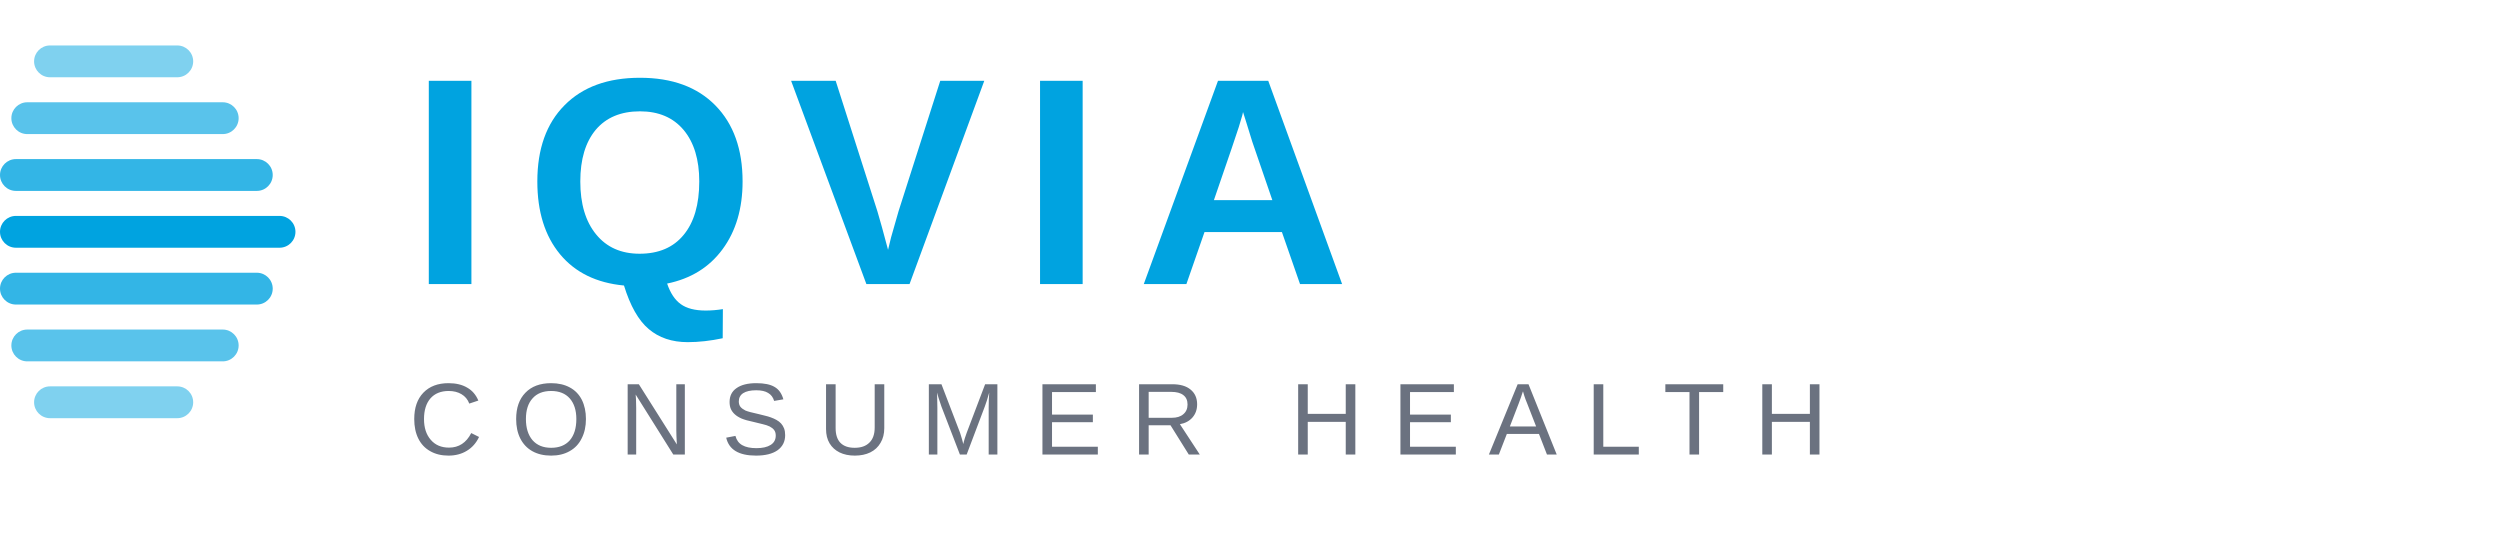
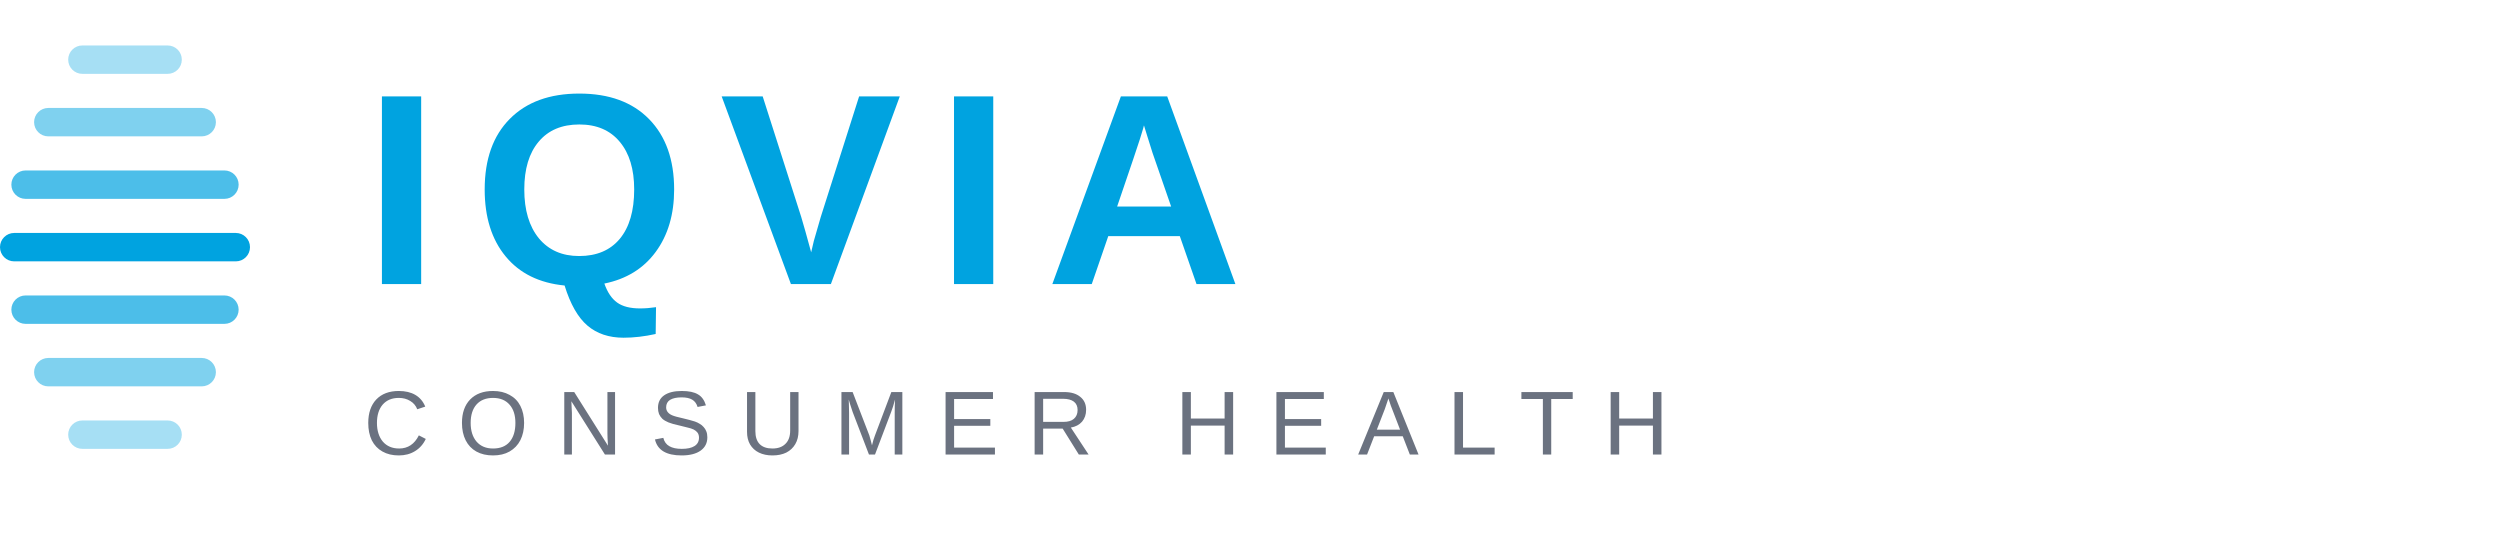
<svg xmlns="http://www.w3.org/2000/svg" viewBox="0 0 220 48" fill="none">
-   <rect x="3" y="4" width="14" height="2.8" rx="1.4" fill="#00A3E0" opacity="0.5" />
-   <rect x="1" y="9" width="20" height="2.8" rx="1.4" fill="#00A3E0" opacity="0.65" />
-   <rect x="0" y="14" width="24" height="2.8" rx="1.4" fill="#00A3E0" opacity="0.8" />
-   <rect x="0" y="19" width="26" height="2.8" rx="1.4" fill="#00A3E0" />
-   <rect x="0" y="24" width="24" height="2.8" rx="1.4" fill="#00A3E0" opacity="0.8" />
-   <rect x="1" y="29" width="20" height="2.8" rx="1.4" fill="#00A3E0" opacity="0.65" />
-   <rect x="3" y="34" width="14" height="2.8" rx="1.4" fill="#00A3E0" opacity="0.5" />
-   <text x="36" y="25" font-family="Arial, Helvetica, sans-serif" font-weight="bold" font-size="26" fill="#00A3E0" letter-spacing="3">IQVIA</text>
-   <text x="36" y="40" font-family="Arial, Helvetica, sans-serif" font-weight="400" font-size="9" fill="#6B7280" letter-spacing="2.5">CONSUMER HEALTH</text>
+   <rect x="6" y="4" width="10" height="2.5" rx="1.25" fill="#00A3E0" opacity="0.35" />
+   <rect x="3" y="9.5" width="16" height="2.5" rx="1.25" fill="#00A3E0" opacity="0.5" />
+   <rect x="1" y="15" width="20" height="2.5" rx="1.25" fill="#00A3E0" opacity="0.7" />
+   <rect x="0" y="20.5" width="22" height="2.5" rx="1.25" fill="#00A3E0" />
+   <rect x="1" y="26" width="20" height="2.5" rx="1.25" fill="#00A3E0" opacity="0.7" />
+   <rect x="3" y="31.5" width="16" height="2.5" rx="1.25" fill="#00A3E0" opacity="0.5" />
+   <rect x="6" y="37" width="10" height="2.5" rx="1.25" fill="#00A3E0" opacity="0.35" />
+   <text x="32" y="25" font-family="Arial, Helvetica, sans-serif" font-weight="700" font-size="24" fill="#00A3E0" letter-spacing="3">IQVIA</text>
+   <text x="32" y="40" font-family="Arial, Helvetica, sans-serif" font-weight="400" font-size="8" fill="#6B7280" letter-spacing="2.5">CONSUMER HEALTH</text>
</svg>
